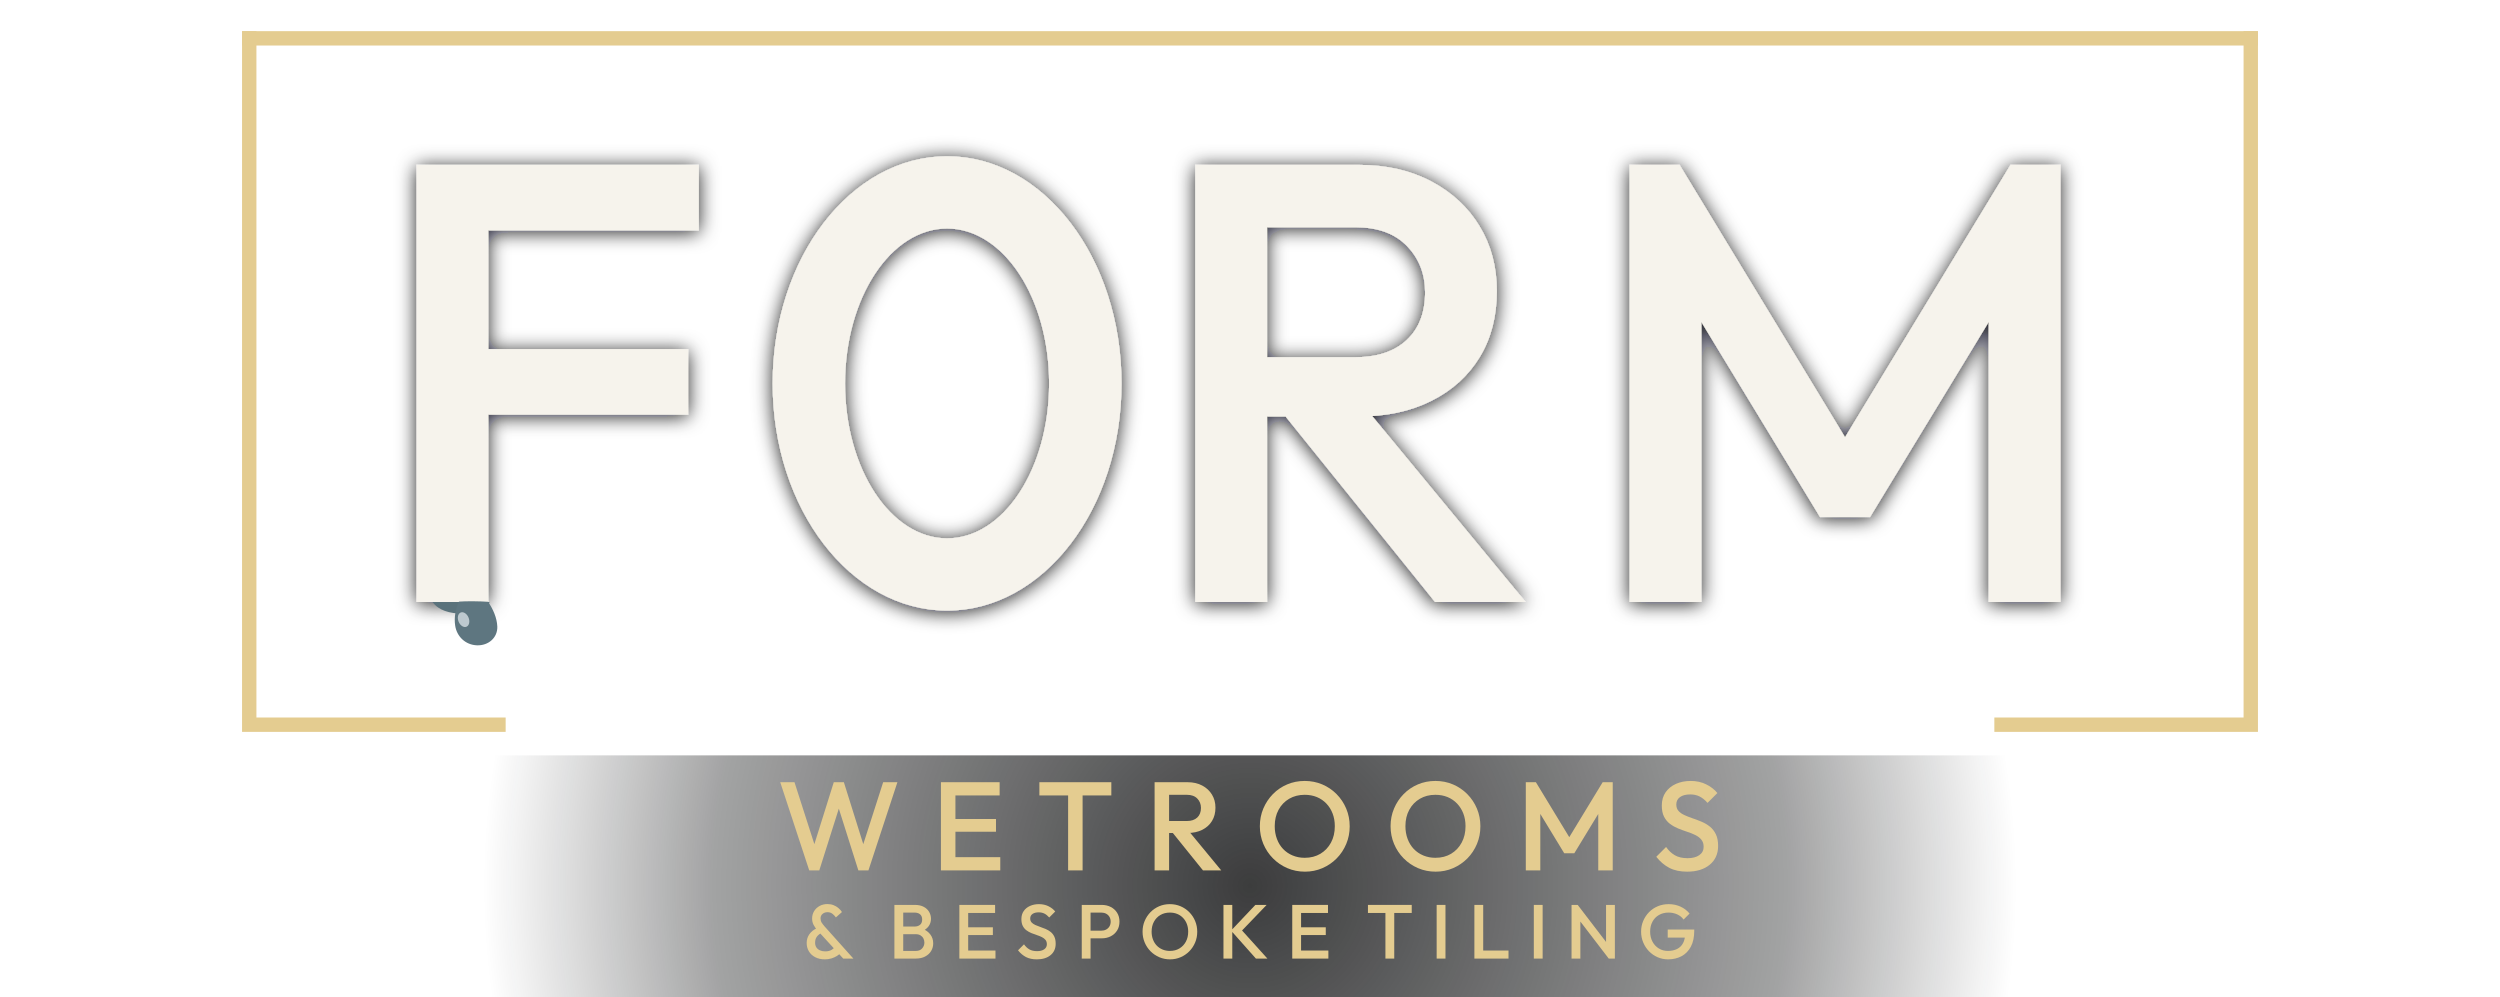
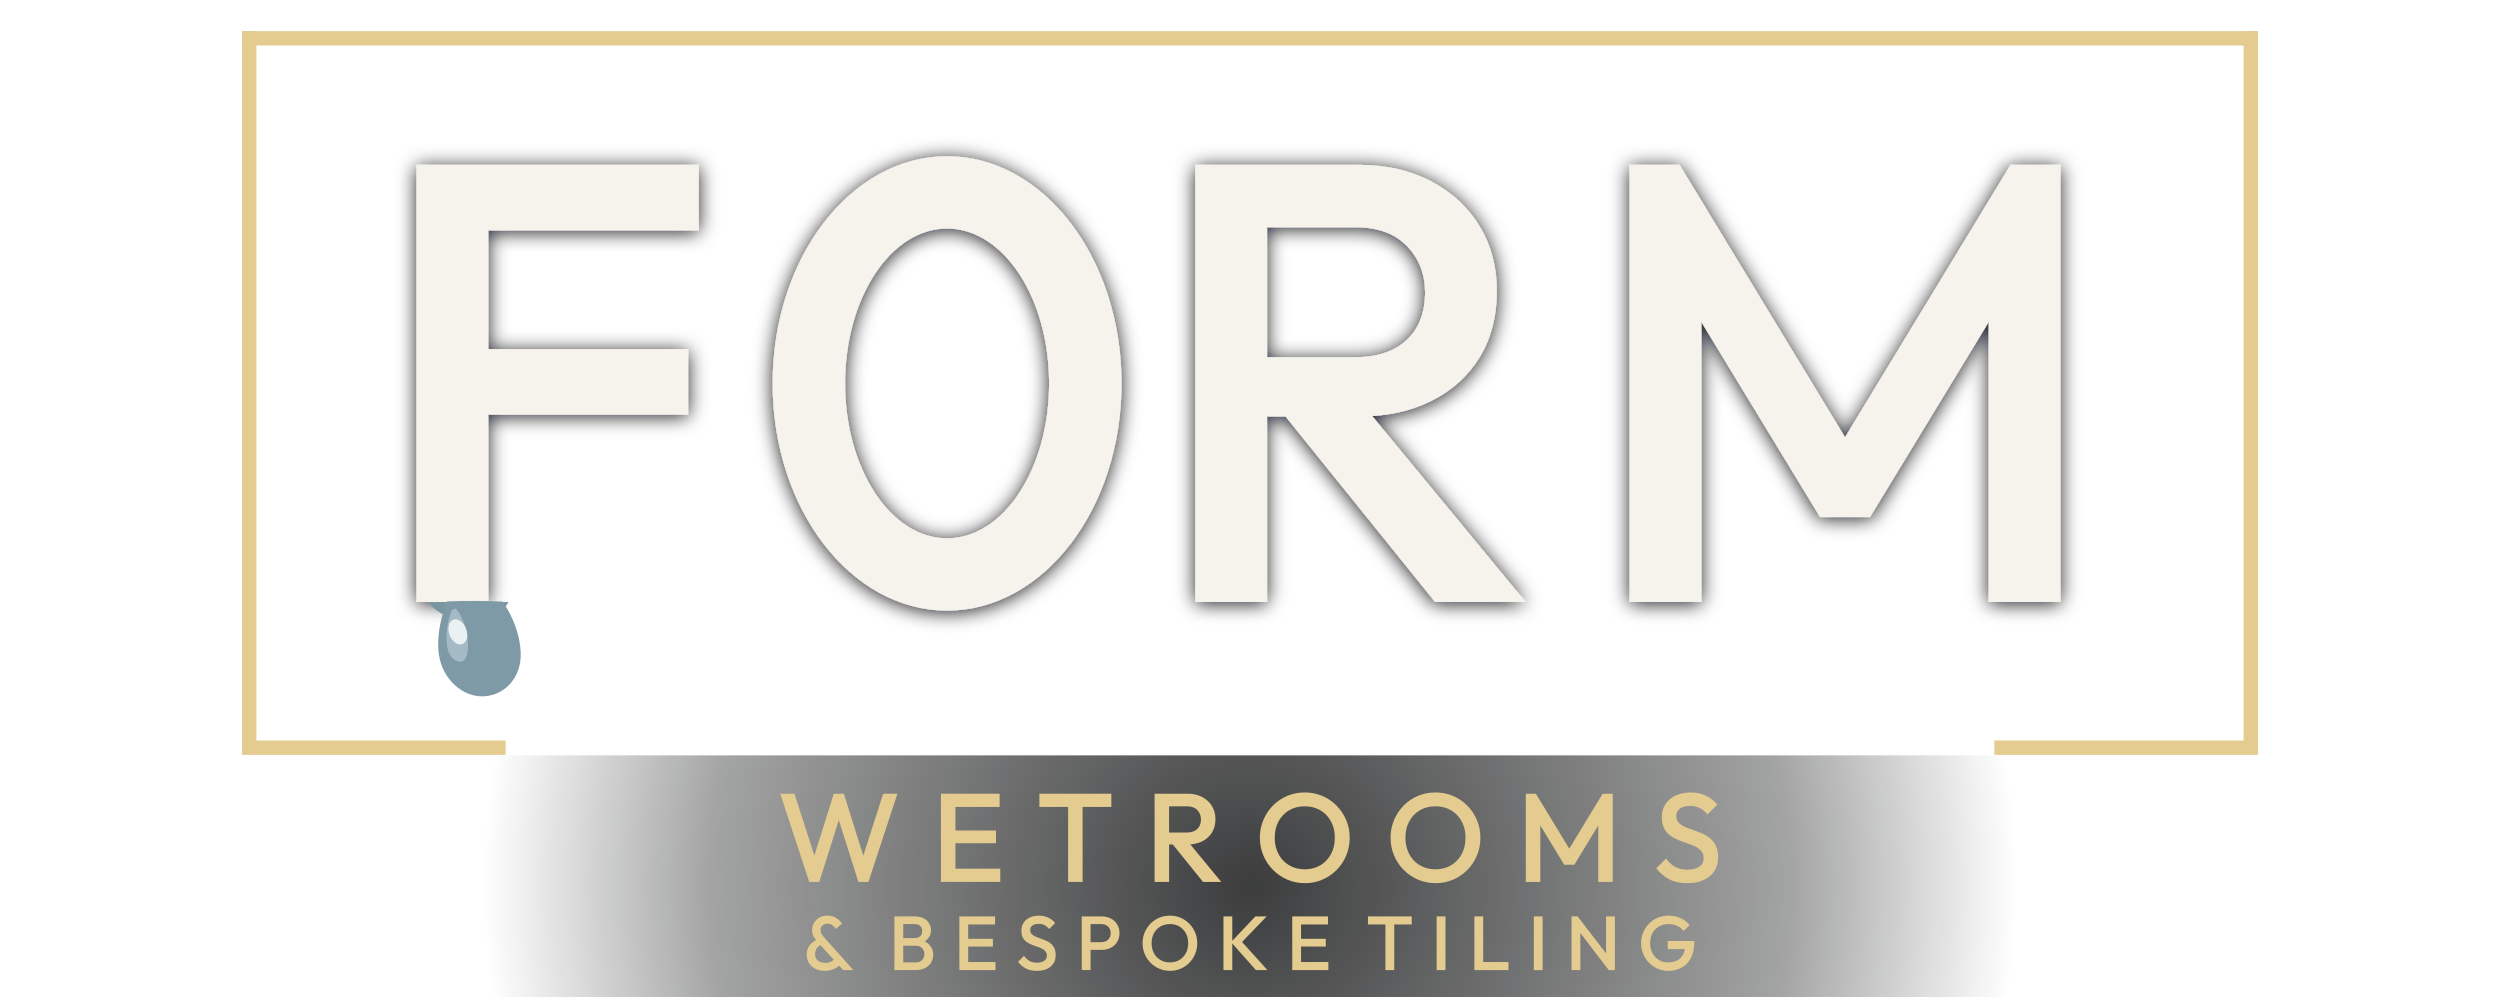
<svg xmlns="http://www.w3.org/2000/svg" viewBox="48 78 1304 520" role="img" aria-labelledby="title desc">
  <defs>
    <filter id="halo" x="-25%" y="-35%" width="150%" height="180%">
      <feDropShadow dx="0" dy="1" stdDeviation="5" flood-color="#050607" flood-opacity=".88" />
    </filter>
    <linearGradient id="textBack" x1="700" y1="470" x2="700" y2="620" gradientUnits="userSpaceOnUse">
      <stop offset="0" stop-color="#0b0c0d" stop-opacity="0" />
      <stop offset=".2" stop-color="#0b0c0d" stop-opacity=".88" />
      <stop offset="1" stop-color="#0b0c0d" stop-opacity=".36" />
    </linearGradient>
    <radialGradient id="textGlow" cx="700" cy="540" r="400" gradientUnits="userSpaceOnUse">
      <stop offset="0" stop-color="#0b0c0d" stop-opacity=".8" />
      <stop offset=".7" stop-color="#0b0c0d" stop-opacity=".38" />
      <stop offset="1" stop-color="#0b0c0d" stop-opacity="0" />
    </radialGradient>
  </defs>
  <rect width="1400" height="740" fill="none" />
  <g fill="none" stroke="#e4cc90" stroke-width="7.5" stroke-linecap="square">
    <path d="M178 98 H1222" />
-     <path d="M178 98 V456 H308" />
-     <path d="M1222 98 V456 H1092" />
+     <path d="M178 98 V468 H308" />
+     <path d="M1222 98 V468 H1092" />
  </g>
  <g filter="url(#halo)">
    <path fill="#f6f3ec" d="M265.26 392.00V164.00H302.71V392.00ZM290.99 294.29V260.09H406.94V294.29ZM290.99 198.20V164.00H412.48V198.20Z" />
    <path fill="#f6f3ec" fill-rule="evenodd" d="M542 159.5A91 118.5 0 1 1 542 396.5A91 118.5 0 1 1 542 159.5ZM542 197.2A53.2 80.8 0 1 1 542 358.8A53.2 80.8 0 1 1 542 197.2Z" />
    <path fill="#f6f3ec" d="M697.18 295.26V264.32H754.83Q772.10 264.32 781.71 255.36Q791.31 246.41 791.31 230.45Q791.31 216.11 781.87 206.34Q772.42 196.57 755.16 196.57H697.18V164.00H756.79Q778.29 164.00 794.57 172.63Q810.86 181.26 819.81 196.08Q828.77 210.90 828.77 229.79Q828.77 249.66 819.81 264.32Q810.86 278.98 794.57 287.12Q778.29 295.26 756.79 295.26ZM671.45 392.00V164.00H708.91V392.00ZM796.53 392.00 716.73 292.98 751.58 280.28 843.75 392.00Z" />
    <path fill="#f6f3ec" d="M898.00 392.00V164.00H924.06L1018.84 320.02H1001.90L1096.69 164.00H1122.74V392.00H1085.29V229.79L1093.75 232.07L1023.40 347.70H997.34L926.99 232.07L935.46 229.79V392.00Z" />
  </g>
  <g id="f-drip" aria-hidden="true">
-     <path fill="#5a727b" d="M273.6 392.0 C276.8 396.4 282.4 398.0 289.4 398.1 C296.0 398.2 300.8 396.6 303.4 392.0 H273.6Z" />
-     <path fill="#5e7680" d="M287.4 391.8 C285.6 395.6 284.8 400.0 285.4 404.2 C286.2 410.0 290.8 414.4 296.8 414.6 C302.8 414.8 307.6 410.6 307.4 404.8 C307.2 400.2 305.2 395.8 302.6 391.9 C298.8 391.6 291.2 391.5 287.4 391.8Z" />
-     <ellipse cx="289.8" cy="401.2" rx="2.8" ry="4.0" fill="#dce4e7" opacity=".76" transform="rotate(-22 289.8 401.2)" />
+     <path fill="#7b96a1" d="M271.4 392.0 C276.2 398.8 284.6 401.2 294.2 401.4 C303.2 401.6 309.6 398.8 313.2 392.0 H271.4Z" />
+     <path fill="#7d9aa6" d="M281.2 391.7 C278.4 398.6 276.2 407.4 276.6 416.2 C277.2 430.4 287.6 440.8 298.8 441.2 C310.0 441.6 320.2 432.4 319.6 418.2 C319.2 408.8 315.4 399.4 310.2 391.8 C302.4 391.4 289.8 391.3 281.2 391.7Z" />
+     <path fill="#c5d6dc" opacity=".55" d="M283.4 396.8C281.2 403.0 280.2 410.0 281.4 416.2C282.6 421.2 286.4 424.2 289.4 422.8C292.0 421.6 292.6 416.0 291.8 410.0C291.0 404.0 288.4 398.4 285.8 395.4C284.6 395.6 283.8 396.2 283.4 396.8Z" />
+     <ellipse cx="286.8" cy="407.6" rx="4.6" ry="6.8" fill="#f4f8f9" opacity=".88" transform="rotate(-20 286.8 407.6)" />
  </g>
  <rect x="210" y="472" width="980" height="160" fill="url(#textGlow)" />
-   <g transform="translate(0 64)">
+   <g transform="translate(0 70)">
    <path fill="#e4cc90" d="M470.09 468.00 454.97 422.00H462.40L473.77 457.42H471.80L482.90 422.00H488.16L499.26 457.42H497.29L508.66 422.00H516.09L500.97 468.00H495.72L484.54 432.65H486.52L475.34 468.00Z" />
    <path fill="#e4cc90" d="M538.79 468.00V422.00H546.35V468.00ZM543.98 468.00V461.10H569.74V468.00ZM543.98 447.83V441.19H567.51V447.83ZM543.98 428.90V422.00H569.41V428.90Z" />
    <path fill="#e4cc90" d="M605.13 468.00V423.31H612.68V468.00ZM590.14 428.90V422.00H627.67V428.90Z" />
    <path fill="#e4cc90" d="M655.43 448.48V442.24H667.06Q670.54 442.24 672.48 440.43Q674.42 438.63 674.42 435.41Q674.42 432.51 672.52 430.54Q670.61 428.57 667.13 428.57H655.43V422.00H667.46Q671.79 422.00 675.08 423.74Q678.36 425.48 680.17 428.47Q681.98 431.46 681.98 435.27Q681.98 439.28 680.17 442.24Q678.36 445.20 675.08 446.84Q671.79 448.48 667.46 448.48ZM650.24 468.00V422.00H657.80V468.00ZM675.47 468.00 659.37 448.02 666.40 445.46 685.00 468.00Z" />
    <path fill="#e4cc90" d="M728.67 468.66Q723.74 468.66 719.47 466.82Q715.20 464.98 711.98 461.72Q708.76 458.47 706.95 454.17Q705.14 449.86 705.14 444.93Q705.14 440.01 706.95 435.73Q708.76 431.46 711.94 428.21Q715.13 424.96 719.37 423.15Q723.61 421.34 728.54 421.34Q733.46 421.34 737.70 423.15Q741.94 424.96 745.16 428.21Q748.38 431.46 750.19 435.77Q752.00 440.07 752.00 445.00Q752.00 449.93 750.19 454.23Q748.38 458.54 745.19 461.76Q742.01 464.98 737.77 466.82Q733.53 468.66 728.67 468.66ZM728.54 461.43Q733.20 461.43 736.72 459.33Q740.23 457.22 742.24 453.51Q744.24 449.80 744.24 444.93Q744.24 441.32 743.09 438.33Q741.94 435.34 739.84 433.14Q737.74 430.94 734.88 429.75Q732.02 428.57 728.54 428.57Q723.94 428.57 720.42 430.64Q716.90 432.71 714.90 436.39Q712.90 440.07 712.90 444.93Q712.90 448.55 714.05 451.60Q715.20 454.66 717.27 456.83Q719.34 459.00 722.23 460.21Q725.12 461.43 728.54 461.43Z" />
    <path fill="#e4cc90" d="M796.84 468.66Q791.92 468.66 787.64 466.82Q783.37 464.98 780.15 461.72Q776.93 458.47 775.13 454.17Q773.32 449.86 773.32 444.93Q773.32 440.01 775.13 435.73Q776.93 431.46 780.12 428.21Q783.31 424.96 787.55 423.15Q791.78 421.34 796.71 421.34Q801.64 421.34 805.88 423.15Q810.12 424.96 813.34 428.21Q816.56 431.46 818.37 435.77Q820.17 440.07 820.17 445.00Q820.17 449.93 818.37 454.23Q816.56 458.54 813.37 461.76Q810.18 464.98 805.95 466.82Q801.71 468.66 796.84 468.66ZM796.71 461.43Q801.38 461.43 804.89 459.33Q808.41 457.22 810.41 453.51Q812.42 449.80 812.42 444.93Q812.42 441.32 811.27 438.33Q810.12 435.34 808.02 433.14Q805.91 430.94 803.05 429.75Q800.20 428.57 796.71 428.57Q792.11 428.57 788.60 430.64Q785.08 432.71 783.08 436.39Q781.07 440.07 781.07 444.93Q781.07 448.55 782.22 451.60Q783.37 454.66 785.44 456.83Q787.51 459.00 790.40 460.21Q793.30 461.43 796.71 461.43Z" />
    <path fill="#e4cc90" d="M843.86 468.00V422.00H849.12L868.24 453.48H864.82L883.95 422.00H889.20V468.00H881.65V435.27L883.36 435.73L869.16 459.06H863.90L849.71 435.73L851.42 435.27V468.00Z" />
    <path fill="#e4cc90" d="M928.01 468.66Q922.55 468.66 918.74 466.69Q914.93 464.71 911.91 460.90L917.03 455.78Q918.94 458.54 921.57 460.08Q924.20 461.63 928.27 461.63Q932.08 461.63 934.35 460.05Q936.62 458.47 936.62 455.71Q936.62 453.41 935.43 451.97Q934.25 450.52 932.31 449.57Q930.37 448.61 928.04 447.86Q925.71 447.10 923.37 446.15Q921.04 445.20 919.10 443.75Q917.16 442.31 915.98 440.01Q914.80 437.71 914.80 434.16Q914.80 430.08 916.80 427.22Q918.81 424.37 922.22 422.85Q925.64 421.34 929.85 421.34Q934.38 421.34 937.96 423.12Q941.54 424.89 943.78 427.65L938.65 432.78Q936.68 430.54 934.55 429.46Q932.41 428.37 929.65 428.37Q926.23 428.37 924.29 429.75Q922.36 431.13 922.36 433.63Q922.36 435.73 923.54 437.02Q924.72 438.30 926.66 439.18Q928.60 440.07 930.93 440.86Q933.26 441.65 935.60 442.63Q937.93 443.62 939.87 445.16Q941.81 446.71 942.99 449.14Q944.17 451.57 944.17 455.25Q944.17 461.43 939.80 465.04Q935.43 468.66 928.01 468.66Z" />
    <path fill="#e4cc90" d="M487.84 514.00 474.56 499.48Q473.08 497.84 472.34 496.36Q471.60 494.88 471.60 493.08Q471.60 490.96 472.64 489.26Q473.68 487.56 475.48 486.56Q477.28 485.56 479.60 485.56Q481.36 485.56 482.80 486.14Q484.24 486.72 485.34 487.66Q486.44 488.60 487.16 489.72L484.00 492.52Q483.12 491.32 482.10 490.56Q481.08 489.80 479.60 489.80Q478.08 489.80 477.04 490.70Q476.00 491.60 476.00 492.96Q476.00 494.32 476.56 495.20Q477.12 496.08 478.12 497.24L493.12 514.00ZM478.28 514.40Q475.40 514.40 473.26 513.30Q471.12 512.20 469.94 510.26Q468.76 508.32 468.76 505.84Q468.76 503.32 470.14 501.32Q471.52 499.32 474.20 498.08L476.24 500.76Q474.76 501.56 473.96 502.74Q473.16 503.92 473.16 505.72Q473.16 507.16 473.82 508.16Q474.48 509.16 475.68 509.70Q476.88 510.24 478.44 510.24Q480.48 510.24 481.82 509.40Q483.16 508.56 483.84 507.40L486.72 510.76Q485.88 511.80 484.56 512.62Q483.24 513.44 481.64 513.92Q480.04 514.40 478.28 514.40Z" />
    <path fill="#e4cc90" d="M517.68 514.00V510.00H525.72Q527.84 510.00 529.00 508.68Q530.16 507.36 530.16 505.64Q530.16 504.48 529.64 503.48Q529.12 502.48 528.12 501.88Q527.12 501.28 525.72 501.28H517.68V497.28H525.04Q526.84 497.28 527.92 496.36Q529.00 495.44 529.00 493.64Q529.00 491.84 527.92 490.92Q526.84 490.00 525.04 490.00H517.68V486.00H525.16Q528.00 486.00 529.88 487.04Q531.76 488.08 532.68 489.72Q533.60 491.36 533.60 493.24Q533.60 495.44 532.38 497.12Q531.16 498.80 528.80 499.84L529.16 498.40Q531.80 499.48 533.28 501.44Q534.76 503.40 534.76 506.04Q534.76 508.20 533.70 510.00Q532.64 511.80 530.58 512.90Q528.52 514.00 525.52 514.00ZM514.52 514.00V486.00H519.12V514.00Z" />
    <path fill="#e4cc90" d="M548.40 514.00V486.00H553.00V514.00ZM551.56 514.00V509.80H567.24V514.00ZM551.56 501.72V497.68H565.88V501.72ZM551.56 490.20V486.00H567.04V490.20Z" />
    <path fill="#e4cc90" d="M588.80 514.40Q585.48 514.40 583.16 513.20Q580.84 512.00 579.00 509.68L582.12 506.56Q583.28 508.24 584.88 509.18Q586.48 510.12 588.96 510.12Q591.28 510.12 592.66 509.16Q594.04 508.20 594.04 506.52Q594.04 505.12 593.32 504.24Q592.60 503.36 591.42 502.78Q590.24 502.20 588.82 501.74Q587.40 501.28 585.98 500.70Q584.56 500.12 583.38 499.24Q582.20 498.36 581.48 496.96Q580.76 495.56 580.76 493.40Q580.76 490.92 581.98 489.18Q583.20 487.44 585.28 486.52Q587.36 485.60 589.92 485.60Q592.68 485.60 594.86 486.68Q597.04 487.76 598.40 489.44L595.28 492.56Q594.08 491.20 592.78 490.54Q591.48 489.88 589.80 489.88Q587.72 489.88 586.54 490.72Q585.36 491.56 585.36 493.08Q585.36 494.36 586.08 495.14Q586.80 495.92 587.98 496.46Q589.16 497.00 590.58 497.48Q592.00 497.96 593.42 498.56Q594.84 499.16 596.02 500.10Q597.20 501.04 597.92 502.52Q598.64 504.00 598.64 506.24Q598.64 510.00 595.98 512.20Q593.32 514.40 588.80 514.40Z" />
    <path fill="#e4cc90" d="M615.40 503.44V499.44H622.40Q623.84 499.44 624.94 498.86Q626.04 498.28 626.68 497.22Q627.32 496.16 627.32 494.72Q627.32 493.28 626.68 492.22Q626.04 491.16 624.94 490.58Q623.84 490.00 622.40 490.00H615.40V486.00H622.64Q625.28 486.00 627.38 487.08Q629.48 488.16 630.70 490.12Q631.92 492.08 631.92 494.72Q631.92 497.36 630.70 499.32Q629.48 501.28 627.38 502.36Q625.28 503.44 622.64 503.44ZM612.24 514.00V486.00H616.84V514.00Z" />
    <path fill="#e4cc90" d="M658.28 514.40Q655.28 514.40 652.68 513.28Q650.08 512.16 648.12 510.18Q646.16 508.20 645.06 505.58Q643.96 502.96 643.96 499.96Q643.96 496.96 645.06 494.36Q646.16 491.76 648.10 489.78Q650.04 487.80 652.62 486.70Q655.20 485.60 658.20 485.60Q661.20 485.60 663.78 486.70Q666.36 487.80 668.32 489.78Q670.28 491.76 671.38 494.38Q672.48 497.00 672.48 500.00Q672.48 503.00 671.38 505.62Q670.28 508.24 668.34 510.20Q666.40 512.16 663.82 513.28Q661.24 514.40 658.28 514.40ZM658.20 510.00Q661.04 510.00 663.18 508.72Q665.32 507.44 666.54 505.18Q667.76 502.92 667.76 499.96Q667.76 497.76 667.06 495.94Q666.36 494.12 665.08 492.78Q663.80 491.44 662.06 490.72Q660.32 490.00 658.20 490.00Q655.40 490.00 653.26 491.26Q651.12 492.52 649.90 494.76Q648.68 497.00 648.68 499.96Q648.68 502.16 649.38 504.02Q650.08 505.88 651.34 507.20Q652.60 508.52 654.36 509.26Q656.12 510.00 658.20 510.00Z" />
    <path fill="#e4cc90" d="M703.08 514.00 690.12 499.40 702.80 486.00H708.68L694.68 500.56V498.04L709.08 514.00ZM686.16 514.00V486.00H690.76V514.00Z" />
    <path fill="#e4cc90" d="M722.04 514.00V486.00H726.64V514.00ZM725.20 514.00V509.80H740.88V514.00ZM725.20 501.72V497.68H739.52V501.72ZM725.20 490.20V486.00H740.68V490.20Z" />
    <path fill="#e4cc90" d="M770.64 514.00V486.80H775.24V514.00ZM761.52 490.20V486.00H784.36V490.20Z" />
    <path fill="#e4cc90" d="M797.36 514.00V486.00H801.96V514.00Z" />
    <path fill="#e4cc90" d="M817.04 514.00V486.00H821.64V514.00ZM820.20 514.00V509.80H834.84V514.00Z" />
    <path fill="#e4cc90" d="M848.04 514.00V486.00H852.64V514.00Z" />
    <path fill="#e4cc90" d="M867.72 514.00V486.00H870.92L872.32 491.28V514.00ZM887.12 514.00 870.36 492.12 870.92 486.00 887.68 507.88ZM887.12 514.00 885.72 509.08V486.00H890.32V514.00Z" />
    <path fill="#e4cc90" d="M918.04 514.40Q915.16 514.40 912.60 513.28Q910.04 512.16 908.12 510.18Q906.20 508.20 905.10 505.58Q904.00 502.96 904.00 499.96Q904.00 496.96 905.10 494.36Q906.20 491.76 908.14 489.78Q910.08 487.80 912.70 486.70Q915.32 485.60 918.36 485.60Q921.68 485.60 924.52 486.88Q927.36 488.16 929.28 490.52L926.16 493.64Q924.92 491.88 922.84 490.94Q920.76 490.00 918.36 490.00Q915.48 490.00 913.30 491.26Q911.12 492.52 909.92 494.76Q908.72 497.00 908.72 499.96Q908.72 502.92 909.94 505.18Q911.16 507.44 913.24 508.72Q915.32 510.00 917.96 510.00Q920.76 510.00 922.78 508.98Q924.80 507.96 925.88 505.94Q926.96 503.92 926.96 500.96L929.84 503.04H917.88V498.84H931.72V499.48Q931.72 504.48 929.94 507.80Q928.16 511.12 925.08 512.76Q922.00 514.40 918.04 514.40Z" />
  </g>
</svg>
